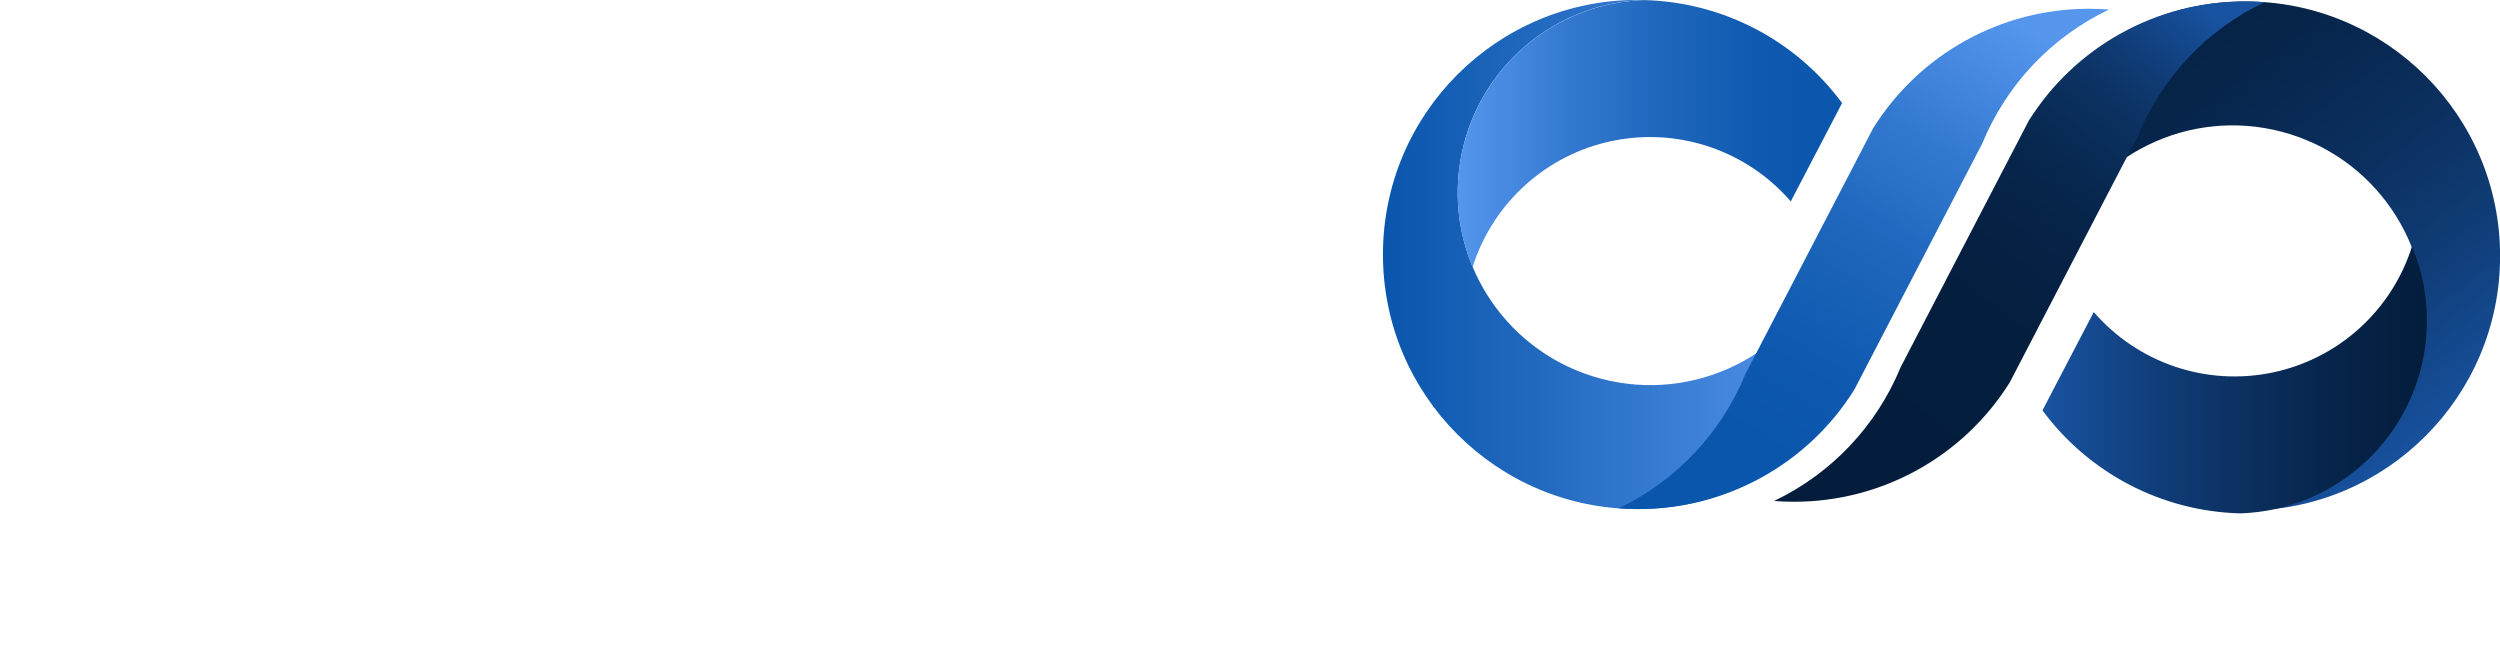
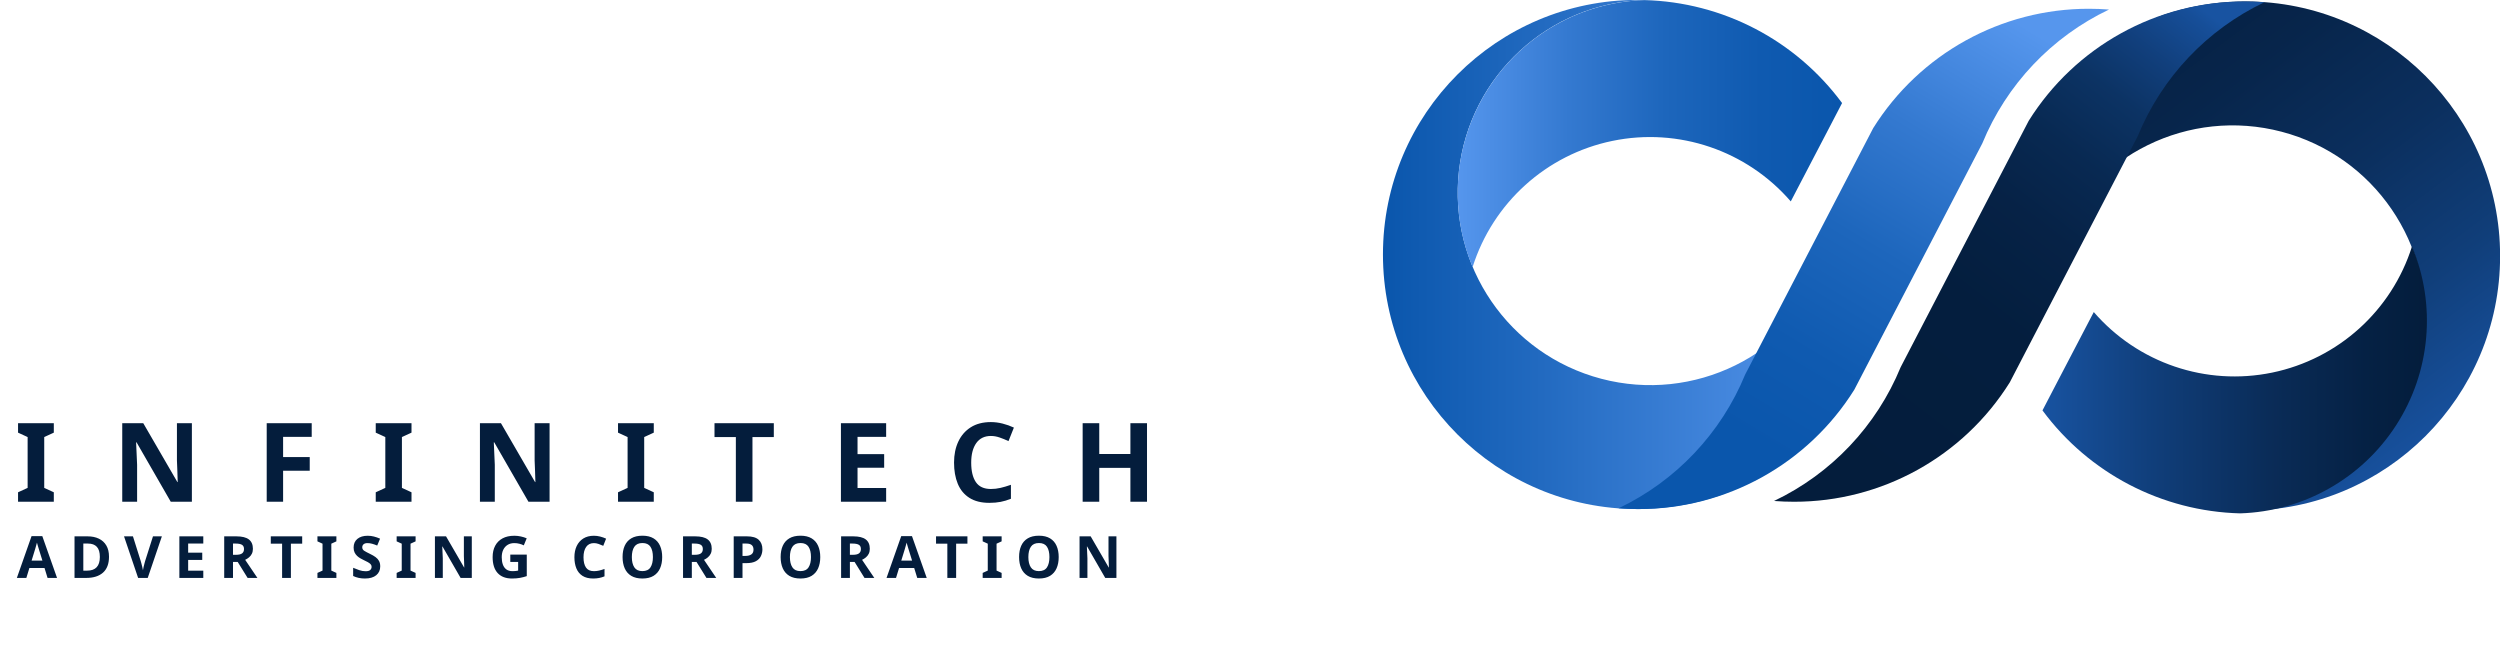
<svg xmlns="http://www.w3.org/2000/svg" id="Layer_1" data-name="Layer 1" viewBox="0 0 2189.96 566.21">
  <defs>
    <style>.cls-1{fill:url(#linear-gradient);}.cls-2{fill:url(#linear-gradient-2);}.cls-3{fill:url(#linear-gradient-3);}.cls-4{fill:url(#linear-gradient-4);}.cls-5{fill:url(#linear-gradient-5);}.cls-6{fill:url(#linear-gradient-6);}.cls-7{font-size:96.38px;letter-spacing:0.5em;}.cls-7,.cls-8{fill:#041d3c;font-family:Poppins-SemiBold, Poppins;font-weight:600;}.cls-8{font-size:51.02px;letter-spacing:0.21em;}</style>
    <linearGradient id="linear-gradient" x1="80.76" y1="568.12" x2="477.6" y2="568.12" gradientUnits="userSpaceOnUse">
      <stop offset="0" stop-color="#0a56ac" />
      <stop offset="0.35" stop-color="#226ac0" />
      <stop offset="1" stop-color="#5696ed" />
    </linearGradient>
    <linearGradient id="linear-gradient-2" x1="146.16" y1="462.16" x2="482.92" y2="462.16" gradientUnits="userSpaceOnUse">
      <stop offset="0" stop-color="#5696ed" />
      <stop offset="0.02" stop-color="#5394eb" />
      <stop offset="0.29" stop-color="#3479d0" />
      <stop offset="0.54" stop-color="#1d66bc" />
      <stop offset="0.79" stop-color="#0f5ab0" />
      <stop offset="1" stop-color="#0a56ac" />
    </linearGradient>
    <linearGradient id="linear-gradient-3" x1="405.48" y1="732.39" x2="629.2" y2="360.17" gradientUnits="userSpaceOnUse">
      <stop offset="0" stop-color="#0a56ac" />
      <stop offset="0.21" stop-color="#0f5ab0" />
      <stop offset="0.46" stop-color="#1d66bc" />
      <stop offset="0.71" stop-color="#3479d0" />
      <stop offset="0.98" stop-color="#5394eb" />
      <stop offset="1" stop-color="#5696ed" />
    </linearGradient>
    <linearGradient id="linear-gradient-4" x1="1013.13" y1="735.93" x2="644.13" y2="239.64" gradientUnits="userSpaceOnUse">
      <stop offset="0" stop-color="#1853a1" />
      <stop offset="0.03" stop-color="#17509c" />
      <stop offset="0.21" stop-color="#103e79" />
      <stop offset="0.4" stop-color="#0b2f5e" />
      <stop offset="0.6" stop-color="#07254b" />
      <stop offset="0.79" stop-color="#051f40" />
      <stop offset="1" stop-color="#041d3c" />
    </linearGradient>
    <linearGradient id="linear-gradient-5" x1="496.25" y1="247.29" x2="833.01" y2="247.29" gradientTransform="translate(1491.49 925.21) rotate(180)" gradientUnits="userSpaceOnUse">
      <stop offset="0" stop-color="#041d3c" />
      <stop offset="0.16" stop-color="#052144" />
      <stop offset="0.41" stop-color="#0a2c58" />
      <stop offset="0.71" stop-color="#103e7a" />
      <stop offset="1" stop-color="#1853a1" />
    </linearGradient>
    <linearGradient id="linear-gradient-6" x1="800.06" y1="354.34" x2="478.63" y2="773.48" gradientUnits="userSpaceOnUse">
      <stop offset="0" stop-color="#1853a1" />
      <stop offset="0.02" stop-color="#164e98" />
      <stop offset="0.11" stop-color="#113f7c" />
      <stop offset="0.2" stop-color="#0c3364" />
      <stop offset="0.32" stop-color="#082952" />
      <stop offset="0.45" stop-color="#062246" />
      <stop offset="0.62" stop-color="#041e3e" />
      <stop offset="1" stop-color="#041d3c" />
    </linearGradient>
  </defs>
  <path class="cls-1" d="M477.6,628.14a163,163,0,0,1-101,150.75A222,222,0,0,1,309.67,791q-3,.07-5.94.08c-123.14,0-223-99.83-223-223s99.83-223,223-223c2,0,4.06,0,6.07.08A168.71,168.71,0,1,0,470.26,579.66,162.81,162.81,0,0,1,477.6,628.14Z" transform="translate(1130.71 -345.15)" />
  <path class="cls-2" d="M482.92,435.42l-10,19.22-34.94,66.94a163,163,0,0,0-278.71,57.5A168.8,168.8,0,0,1,309.8,345.23a222.46,222.46,0,0,1,173.12,90.19Z" transform="translate(1130.71 -345.15)" />
  <path class="cls-3" d="M699.14,352.83A222.69,222.69,0,0,0,510.2,457.36l-16.69,32.12-42,80.82h0L398.06,673.16A224.19,224.19,0,0,1,287.11,790.41q8.68.68,17.56.68A222.69,222.69,0,0,0,493.61,686.56l16.69-32.12,42-80.82h0l53.45-102.86a224.19,224.19,0,0,1,111-117.25Q708,352.84,699.14,352.83Z" transform="translate(1130.71 -345.15)" />
  <path class="cls-4" d="M662.4,509.37a163,163,0,0,1,101-150.75,222,222,0,0,1,67-12.12q3-.08,5.94-.08c123.14,0,223,99.83,223,223s-99.83,223-223,223c-2,0-4.06,0-6.07-.08A168.71,168.71,0,1,0,669.74,557.85,162.81,162.81,0,0,1,662.4,509.37Z" transform="translate(1130.71 -345.15)" />
  <path class="cls-5" d="M658.47,704.66l10-19.22,34.94-66.94A163,163,0,0,0,982.16,561,168.8,168.8,0,0,1,831.59,794.85a222.46,222.46,0,0,1-173.12-90.19Z" transform="translate(1130.71 -345.15)" />
  <path class="cls-6" d="M440.86,784.68A222.69,222.69,0,0,0,629.8,680.15L646.49,648l42-80.82h0l53.46-102.86A224.19,224.19,0,0,1,852.89,347.1q-8.68-.68-17.56-.68A222.69,222.69,0,0,0,646.39,451L629.7,483.07l-42,80.82h0L534.25,666.75A224.19,224.19,0,0,1,423.3,784Q432,784.68,440.86,784.68Z" transform="translate(1130.71 -345.15)" />
+   <text class="cls-7" transform="translate(12.73 439.52)">INFINITECH</text>
+   <text class="cls-8" transform="translate(14.77 506.25)">ADVERTISING CORPORATION</text>
</svg>
